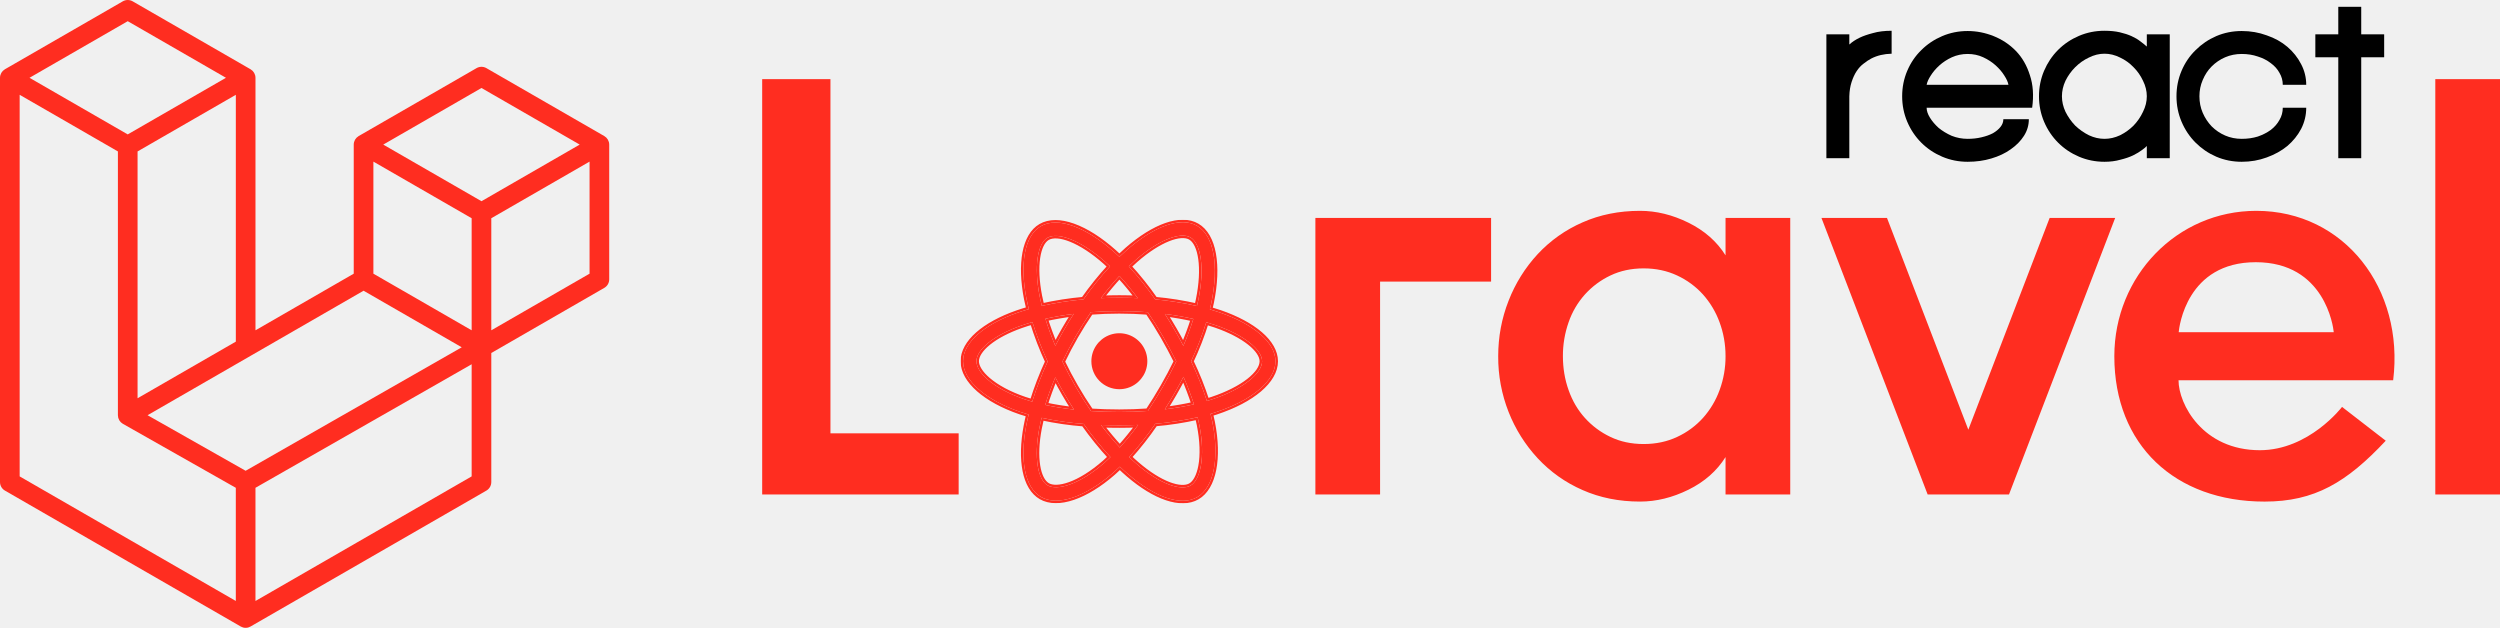
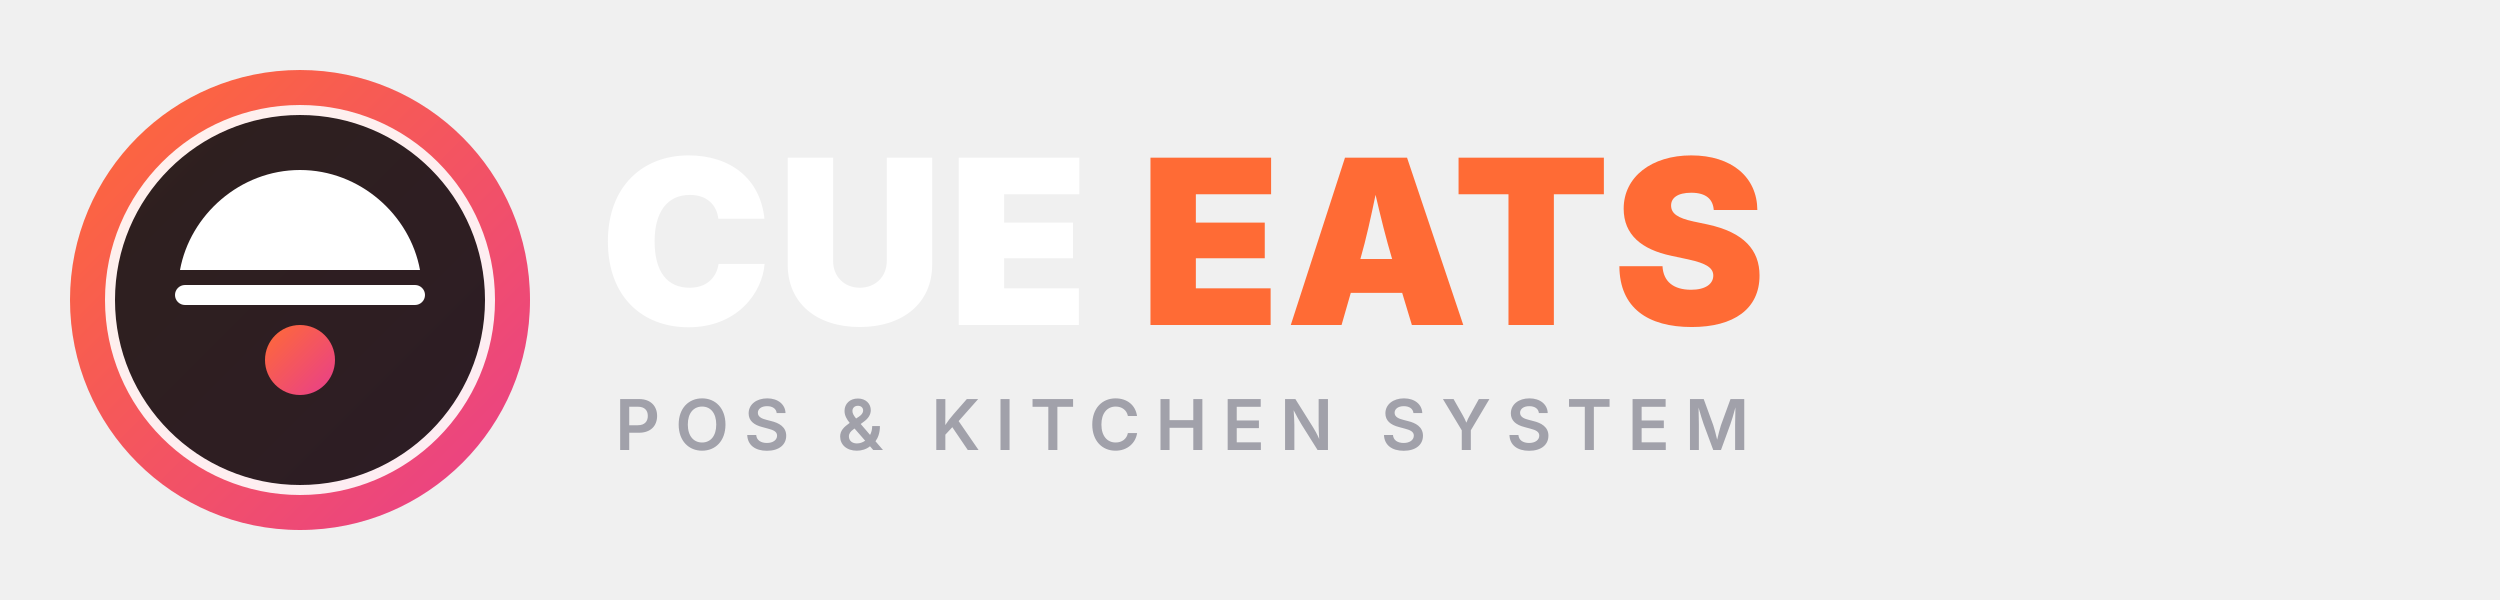
- <svg xmlns="http://www.w3.org/2000/svg" width="1991" height="500" viewBox="0 0 1991 500" fill="none">
-   <mask id="path-1-outside-1_1_7" maskUnits="userSpaceOnUse" x="765" y="175" width="253" height="226" fill="black">
-     <rect fill="white" x="765" y="175" width="253" height="226" />
-     <path d="M971.537 248.894C968.887 247.988 966.217 247.145 963.529 246.365C963.975 244.551 964.386 242.726 964.763 240.892C970.827 211.403 966.862 187.646 953.33 179.825C940.374 172.321 919.125 180.141 897.69 198.84C895.582 200.685 893.518 202.585 891.496 204.541C890.149 203.242 888.767 201.97 887.35 200.727C864.884 180.732 842.365 172.31 828.849 180.157C815.893 187.677 812.042 210.009 817.499 237.958C818.045 240.722 818.658 243.474 819.339 246.214C816.152 247.121 813.073 248.09 810.13 249.117C783.823 258.316 767 272.739 767 287.696C767 303.15 785.056 318.646 812.488 328.042C814.713 328.799 816.959 329.502 819.225 330.152C818.489 333.085 817.838 336.051 817.271 339.05C812.089 366.518 816.131 388.321 829.062 395.795C842.417 403.511 864.822 395.582 886.661 376.458C888.389 374.945 890.116 373.347 891.844 371.664C894.027 373.775 896.273 375.824 898.581 377.811C919.726 396.043 940.607 403.408 953.517 395.914C966.862 388.171 971.2 364.746 965.566 336.246C965.134 334.07 964.637 331.848 964.074 329.582C965.649 329.115 967.192 328.633 968.702 328.136C997.206 318.667 1015.78 303.358 1015.78 287.711C1015.76 272.682 998.403 258.165 971.537 248.894ZM904.681 206.873C923.043 190.854 940.208 184.531 948.033 189.05C956.362 193.865 959.601 213.279 954.367 238.741C954.021 240.399 953.648 242.053 953.247 243.701C942.289 241.208 931.177 239.449 919.985 238.435C913.577 229.204 906.553 220.417 898.959 212.133C900.818 210.33 902.722 208.576 904.671 206.873H904.681ZM840.453 300.476C842.702 304.829 845.053 309.129 847.507 313.376C850.005 317.708 852.608 321.977 855.317 326.182C847.616 325.345 839.963 324.111 832.389 322.487C834.586 315.376 837.292 307.991 840.453 300.476ZM840.453 275.429C837.343 268.074 834.711 260.84 832.55 253.853C839.65 252.262 847.216 250.962 855.104 249.977C852.461 254.102 849.918 258.288 847.475 262.534C845.033 266.781 842.687 271.079 840.437 275.429H840.453ZM846.102 287.955C849.377 281.124 852.905 274.425 856.685 267.857C860.461 261.292 864.481 254.878 868.745 248.614C876.146 248.054 883.733 247.759 891.398 247.759C899.063 247.759 906.697 248.054 914.093 248.619C918.311 254.869 922.307 261.261 926.08 267.795C929.853 274.328 933.427 280.996 936.803 287.799C933.472 294.654 929.906 301.381 926.106 307.981C922.336 314.545 918.363 320.978 914.186 327.281C906.801 327.799 899.156 328.084 891.382 328.084C883.609 328.084 876.109 327.84 868.859 327.369C864.564 321.084 860.511 314.642 856.7 308.043C852.89 301.444 849.352 294.748 846.087 287.955H846.102ZM935.305 313.303C937.81 308.957 940.215 304.553 942.519 300.093C945.678 307.255 948.467 314.576 950.874 322.025C943.21 323.751 935.462 325.074 927.661 325.99C930.293 321.813 932.842 317.584 935.305 313.303ZM942.416 275.434C940.121 271.063 937.736 266.744 935.258 262.477C932.84 258.269 930.319 254.113 927.697 250.008C935.632 251.013 943.245 252.35 950.381 253.983C948.087 261.262 945.428 268.421 942.416 275.434ZM891.502 219.747C896.677 225.401 901.563 231.314 906.143 237.461C896.347 236.994 886.545 236.994 876.736 237.461C881.572 231.066 886.521 225.131 891.502 219.747ZM834.198 189.366C842.521 184.536 860.924 191.439 880.323 208.682C881.561 209.786 882.81 210.941 884.054 212.139C876.422 220.421 869.348 229.201 862.878 238.42C851.711 239.426 840.621 241.157 829.678 243.602C829.046 241.059 828.476 238.499 827.968 235.922C823.278 211.962 826.382 193.901 834.198 189.366ZM822.065 319.89C819.992 319.299 817.945 318.658 815.924 317.967C803.796 313.821 793.779 308.411 786.901 302.518C780.744 297.237 777.624 291.966 777.624 287.696C777.624 278.621 791.13 267.043 813.654 259.191C816.483 258.207 819.337 257.307 822.215 256.491C825.561 267.242 829.612 277.759 834.343 287.976C829.555 298.333 825.454 308.994 822.065 319.89ZM879.659 368.436C870.004 376.894 860.333 382.89 851.808 385.911C844.148 388.622 838.048 388.7 834.363 386.569C826.517 382.035 823.252 364.523 827.704 341.035C828.232 338.271 828.837 335.507 829.518 332.743C840.57 335.124 851.771 336.75 863.044 337.609C869.577 346.876 876.71 355.706 884.396 364.041C882.852 365.559 881.271 367.021 879.659 368.436ZM891.797 356.402C886.76 350.955 881.732 344.927 876.83 338.449C881.594 338.636 886.445 338.729 891.382 338.729C896.451 338.729 901.468 338.62 906.412 338.397C901.849 344.643 896.971 350.652 891.797 356.402ZM956.331 371.219C954.849 379.221 951.869 384.559 948.184 386.694C940.342 391.244 923.577 385.331 905.5 369.736C903.427 367.954 901.354 366.041 899.244 364.036C906.781 355.668 913.747 346.803 920.094 337.501C931.429 336.54 942.685 334.8 953.781 332.292C954.289 334.344 954.738 336.355 955.128 338.325C957.621 350.918 957.979 362.31 956.331 371.219ZM965.349 318.024C963.991 318.475 962.591 318.911 961.171 319.336C957.692 308.535 953.483 297.983 948.572 287.753C953.299 277.659 957.343 267.26 960.679 256.626C963.224 257.367 965.696 258.145 968.075 258.969C991.096 266.908 1005.14 278.663 1005.14 287.696C1005.14 297.335 989.971 309.846 965.349 318.024Z" />
-   </mask>
-   <path d="M971.537 248.894C968.887 247.988 966.217 247.145 963.529 246.365C963.975 244.551 964.386 242.726 964.763 240.892C970.827 211.403 966.862 187.646 953.33 179.825C940.374 172.321 919.125 180.141 897.69 198.84C895.582 200.685 893.518 202.585 891.496 204.541C890.149 203.242 888.767 201.97 887.35 200.727C864.884 180.732 842.365 172.31 828.849 180.157C815.893 187.677 812.042 210.009 817.499 237.958C818.045 240.722 818.658 243.474 819.339 246.214C816.152 247.121 813.073 248.09 810.13 249.117C783.823 258.316 767 272.739 767 287.696C767 303.15 785.056 318.646 812.488 328.042C814.713 328.799 816.959 329.502 819.225 330.152C818.489 333.085 817.838 336.051 817.271 339.05C812.089 366.518 816.131 388.321 829.062 395.795C842.417 403.511 864.822 395.582 886.661 376.458C888.389 374.945 890.116 373.347 891.844 371.664C894.027 373.775 896.273 375.824 898.581 377.811C919.726 396.043 940.607 403.408 953.517 395.914C966.862 388.171 971.2 364.746 965.566 336.246C965.134 334.07 964.637 331.848 964.074 329.582C965.649 329.115 967.192 328.633 968.702 328.136C997.206 318.667 1015.78 303.358 1015.78 287.711C1015.76 272.682 998.403 258.165 971.537 248.894ZM904.681 206.873C923.043 190.854 940.208 184.531 948.033 189.05C956.362 193.865 959.601 213.279 954.367 238.741C954.021 240.399 953.648 242.053 953.247 243.701C942.289 241.208 931.177 239.449 919.985 238.435C913.577 229.204 906.553 220.417 898.959 212.133C900.818 210.33 902.722 208.576 904.671 206.873H904.681ZM840.453 300.476C842.702 304.829 845.053 309.129 847.507 313.376C850.005 317.708 852.608 321.977 855.317 326.182C847.616 325.345 839.963 324.111 832.389 322.487C834.586 315.376 837.292 307.991 840.453 300.476ZM840.453 275.429C837.343 268.074 834.711 260.84 832.55 253.853C839.65 252.262 847.216 250.962 855.104 249.977C852.461 254.102 849.918 258.288 847.475 262.534C845.033 266.781 842.687 271.079 840.437 275.429H840.453ZM846.102 287.955C849.377 281.124 852.905 274.425 856.685 267.857C860.461 261.292 864.481 254.878 868.745 248.614C876.146 248.054 883.733 247.759 891.398 247.759C899.063 247.759 906.697 248.054 914.093 248.619C918.311 254.869 922.307 261.261 926.08 267.795C929.853 274.328 933.427 280.996 936.803 287.799C933.472 294.654 929.906 301.381 926.106 307.981C922.336 314.545 918.363 320.978 914.186 327.281C906.801 327.799 899.156 328.084 891.382 328.084C883.609 328.084 876.109 327.84 868.859 327.369C864.564 321.084 860.511 314.642 856.7 308.043C852.89 301.444 849.352 294.748 846.087 287.955H846.102ZM935.305 313.303C937.81 308.957 940.215 304.553 942.519 300.093C945.678 307.255 948.467 314.576 950.874 322.025C943.21 323.751 935.462 325.074 927.661 325.99C930.293 321.813 932.842 317.584 935.305 313.303ZM942.416 275.434C940.121 271.063 937.736 266.744 935.258 262.477C932.84 258.269 930.319 254.113 927.697 250.008C935.632 251.013 943.245 252.35 950.381 253.983C948.087 261.262 945.428 268.421 942.416 275.434ZM891.502 219.747C896.677 225.401 901.563 231.314 906.143 237.461C896.347 236.994 886.545 236.994 876.736 237.461C881.572 231.066 886.521 225.131 891.502 219.747ZM834.198 189.366C842.521 184.536 860.924 191.439 880.323 208.682C881.561 209.786 882.81 210.941 884.054 212.139C876.422 220.421 869.348 229.201 862.878 238.42C851.711 239.426 840.621 241.157 829.678 243.602C829.046 241.059 828.476 238.499 827.968 235.922C823.278 211.962 826.382 193.901 834.198 189.366ZM822.065 319.89C819.992 319.299 817.945 318.658 815.924 317.967C803.796 313.821 793.779 308.411 786.901 302.518C780.744 297.237 777.624 291.966 777.624 287.696C777.624 278.621 791.13 267.043 813.654 259.191C816.483 258.207 819.337 257.307 822.215 256.491C825.561 267.242 829.612 277.759 834.343 287.976C829.555 298.333 825.454 308.994 822.065 319.89ZM879.659 368.436C870.004 376.894 860.333 382.89 851.808 385.911C844.148 388.622 838.048 388.7 834.363 386.569C826.517 382.035 823.252 364.523 827.704 341.035C828.232 338.271 828.837 335.507 829.518 332.743C840.57 335.124 851.771 336.75 863.044 337.609C869.577 346.876 876.71 355.706 884.396 364.041C882.852 365.559 881.271 367.021 879.659 368.436ZM891.797 356.402C886.76 350.955 881.732 344.927 876.83 338.449C881.594 338.636 886.445 338.729 891.382 338.729C896.451 338.729 901.468 338.62 906.412 338.397C901.849 344.643 896.971 350.652 891.797 356.402ZM956.331 371.219C954.849 379.221 951.869 384.559 948.184 386.694C940.342 391.244 923.577 385.331 905.5 369.736C903.427 367.954 901.354 366.041 899.244 364.036C906.781 355.668 913.747 346.803 920.094 337.501C931.429 336.54 942.685 334.8 953.781 332.292C954.289 334.344 954.738 336.355 955.128 338.325C957.621 350.918 957.979 362.31 956.331 371.219ZM965.349 318.024C963.991 318.475 962.591 318.911 961.171 319.336C957.692 308.535 953.483 297.983 948.572 287.753C953.299 277.659 957.343 267.26 960.679 256.626C963.224 257.367 965.696 258.145 968.075 258.969C991.096 266.908 1005.14 278.663 1005.14 287.696C1005.14 297.335 989.971 309.846 965.349 318.024Z" fill="#FF2D20" />
-   <path d="M971.537 248.894C968.887 247.988 966.217 247.145 963.529 246.365C963.975 244.551 964.386 242.726 964.763 240.892C970.827 211.403 966.862 187.646 953.33 179.825C940.374 172.321 919.125 180.141 897.69 198.84C895.582 200.685 893.518 202.585 891.496 204.541C890.149 203.242 888.767 201.97 887.35 200.727C864.884 180.732 842.365 172.31 828.849 180.157C815.893 187.677 812.042 210.009 817.499 237.958C818.045 240.722 818.658 243.474 819.339 246.214C816.152 247.121 813.073 248.09 810.13 249.117C783.823 258.316 767 272.739 767 287.696C767 303.15 785.056 318.646 812.488 328.042C814.713 328.799 816.959 329.502 819.225 330.152C818.489 333.085 817.838 336.051 817.271 339.05C812.089 366.518 816.131 388.321 829.062 395.795C842.417 403.511 864.822 395.582 886.661 376.458C888.389 374.945 890.116 373.347 891.844 371.664C894.027 373.775 896.273 375.824 898.581 377.811C919.726 396.043 940.607 403.408 953.517 395.914C966.862 388.171 971.2 364.746 965.566 336.246C965.134 334.07 964.637 331.848 964.074 329.582C965.649 329.115 967.192 328.633 968.702 328.136C997.206 318.667 1015.78 303.358 1015.78 287.711C1015.76 272.682 998.403 258.165 971.537 248.894ZM904.681 206.873C923.043 190.854 940.208 184.531 948.033 189.05C956.362 193.865 959.601 213.279 954.367 238.741C954.021 240.399 953.648 242.053 953.247 243.701C942.289 241.208 931.177 239.449 919.985 238.435C913.577 229.204 906.553 220.417 898.959 212.133C900.818 210.33 902.722 208.576 904.671 206.873H904.681ZM840.453 300.476C842.702 304.829 845.053 309.129 847.507 313.376C850.005 317.708 852.608 321.977 855.317 326.182C847.616 325.345 839.963 324.111 832.389 322.487C834.586 315.376 837.292 307.991 840.453 300.476ZM840.453 275.429C837.343 268.074 834.711 260.84 832.55 253.853C839.65 252.262 847.216 250.962 855.104 249.977C852.461 254.102 849.918 258.288 847.475 262.534C845.033 266.781 842.687 271.079 840.437 275.429H840.453ZM846.102 287.955C849.377 281.124 852.905 274.425 856.685 267.857C860.461 261.292 864.481 254.878 868.745 248.614C876.146 248.054 883.733 247.759 891.398 247.759C899.063 247.759 906.697 248.054 914.093 248.619C918.311 254.869 922.307 261.261 926.08 267.795C929.853 274.328 933.427 280.996 936.803 287.799C933.472 294.654 929.906 301.381 926.106 307.981C922.336 314.545 918.363 320.978 914.186 327.281C906.801 327.799 899.156 328.084 891.382 328.084C883.609 328.084 876.109 327.84 868.859 327.369C864.564 321.084 860.511 314.642 856.7 308.043C852.89 301.444 849.352 294.748 846.087 287.955H846.102ZM935.305 313.303C937.81 308.957 940.215 304.553 942.519 300.093C945.678 307.255 948.467 314.576 950.874 322.025C943.21 323.751 935.462 325.074 927.661 325.99C930.293 321.813 932.842 317.584 935.305 313.303ZM942.416 275.434C940.121 271.063 937.736 266.744 935.258 262.477C932.84 258.269 930.319 254.113 927.697 250.008C935.632 251.013 943.245 252.35 950.381 253.983C948.087 261.262 945.428 268.421 942.416 275.434ZM891.502 219.747C896.677 225.401 901.563 231.314 906.143 237.461C896.347 236.994 886.545 236.994 876.736 237.461C881.572 231.066 886.521 225.131 891.502 219.747ZM834.198 189.366C842.521 184.536 860.924 191.439 880.323 208.682C881.561 209.786 882.81 210.941 884.054 212.139C876.422 220.421 869.348 229.201 862.878 238.42C851.711 239.426 840.621 241.157 829.678 243.602C829.046 241.059 828.476 238.499 827.968 235.922C823.278 211.962 826.382 193.901 834.198 189.366ZM822.065 319.89C819.992 319.299 817.945 318.658 815.924 317.967C803.796 313.821 793.779 308.411 786.901 302.518C780.744 297.237 777.624 291.966 777.624 287.696C777.624 278.621 791.13 267.043 813.654 259.191C816.483 258.207 819.337 257.307 822.215 256.491C825.561 267.242 829.612 277.759 834.343 287.976C829.555 298.333 825.454 308.994 822.065 319.89ZM879.659 368.436C870.004 376.894 860.333 382.89 851.808 385.911C844.148 388.622 838.048 388.7 834.363 386.569C826.517 382.035 823.252 364.523 827.704 341.035C828.232 338.271 828.837 335.507 829.518 332.743C840.57 335.124 851.771 336.75 863.044 337.609C869.577 346.876 876.71 355.706 884.396 364.041C882.852 365.559 881.271 367.021 879.659 368.436ZM891.797 356.402C886.76 350.955 881.732 344.927 876.83 338.449C881.594 338.636 886.445 338.729 891.382 338.729C896.451 338.729 901.468 338.62 906.412 338.397C901.849 344.643 896.971 350.652 891.797 356.402ZM956.331 371.219C954.849 379.221 951.869 384.559 948.184 386.694C940.342 391.244 923.577 385.331 905.5 369.736C903.427 367.954 901.354 366.041 899.244 364.036C906.781 355.668 913.747 346.803 920.094 337.501C931.429 336.54 942.685 334.8 953.781 332.292C954.289 334.344 954.738 336.355 955.128 338.325C957.621 350.918 957.979 362.31 956.331 371.219ZM965.349 318.024C963.991 318.475 962.591 318.911 961.171 319.336C957.692 308.535 953.483 297.983 948.572 287.753C953.299 277.659 957.343 267.26 960.679 256.626C963.224 257.367 965.696 258.145 968.075 258.969C991.096 266.908 1005.14 278.663 1005.14 287.696C1005.14 297.335 989.971 309.846 965.349 318.024Z" stroke="#FF2D20" stroke-width="4" mask="url(#path-1-outside-1_1_7)" />
-   <path d="M891.382 309.96C895.793 309.974 900.109 308.679 903.783 306.24C907.457 303.8 910.325 300.324 912.023 296.253C913.721 292.182 914.172 287.699 913.321 283.372C912.469 279.044 910.352 275.066 907.239 271.943C904.125 268.819 900.154 266.689 895.829 265.823C891.504 264.957 887.02 265.394 882.944 267.079C878.867 268.764 875.383 271.62 872.931 275.286C870.479 278.953 869.17 283.264 869.17 287.675C869.164 290.597 869.733 293.492 870.847 296.193C871.96 298.895 873.595 301.351 875.658 303.421C877.72 305.49 880.171 307.133 882.869 308.255C885.567 309.377 888.46 309.957 891.382 309.96Z" fill="#FF2D20" />
-   <path fill-rule="evenodd" clip-rule="evenodd" d="M484.904 113.113C485.084 113.78 485.176 114.467 485.178 115.157V222.481C485.178 223.859 484.815 225.212 484.125 226.404C483.435 227.596 482.443 228.584 481.25 229.27L391.267 281.132V383.926C391.267 386.724 389.782 389.306 387.359 390.715L199.527 498.958C199.097 499.202 198.628 499.359 198.159 499.525C197.984 499.584 197.817 499.691 197.632 499.74C196.319 500.087 194.939 500.087 193.626 499.74C193.411 499.682 193.215 499.564 193.01 499.486C192.58 499.33 192.131 499.193 191.72 498.958L3.928 390.715C2.735 390.029 1.744 389.04 1.054 387.848C0.365 386.656 0.001 385.304 0 383.926L0 61.955C0 61.251 0.098 60.566 0.274 59.901C0.332 59.676 0.469 59.471 0.547 59.246C0.694 58.835 0.831 58.414 1.046 58.033C1.192 57.779 1.407 57.573 1.583 57.338C1.808 57.025 2.013 56.703 2.277 56.429C2.501 56.204 2.795 56.038 3.049 55.842C3.332 55.607 3.586 55.353 3.908 55.167L97.819 1.045C99.008 0.36 100.356 0 101.728 0C103.099 0 104.447 0.36 105.636 1.045L199.537 55.167H199.557C199.869 55.363 200.133 55.607 200.417 55.832C200.671 56.028 200.954 56.204 201.179 56.419C201.452 56.703 201.648 57.025 201.882 57.338C202.048 57.573 202.273 57.779 202.41 58.033C202.635 58.424 202.762 58.835 202.918 59.246C202.996 59.471 203.133 59.676 203.192 59.911C203.371 60.578 203.463 61.265 203.465 61.955V263.055L281.713 217.952V115.148C281.713 114.463 281.81 113.768 281.986 113.113C282.055 112.878 282.182 112.673 282.26 112.448C282.416 112.037 282.553 111.617 282.768 111.235C282.915 110.981 283.13 110.775 283.296 110.541C283.53 110.228 283.726 109.905 283.999 109.631C284.224 109.406 284.507 109.24 284.761 109.044C285.054 108.809 285.309 108.555 285.621 108.369L379.542 54.248C380.73 53.562 382.078 53.201 383.45 53.201C384.822 53.201 386.17 53.562 387.359 54.248L481.26 108.369C481.592 108.565 481.846 108.809 482.139 109.034C482.383 109.23 482.667 109.406 482.891 109.621C483.165 109.905 483.36 110.228 483.595 110.541C483.771 110.775 483.986 110.981 484.123 111.235C484.347 111.617 484.474 112.037 484.631 112.448C484.719 112.673 484.846 112.878 484.904 113.113ZM469.524 217.952V128.705L436.664 147.642L391.267 173.808V263.055L469.534 217.952H469.524ZM375.623 379.397V290.091L330.969 315.621L203.455 388.475V478.622L375.623 379.397ZM15.653 75.503V379.397L187.802 478.612V388.485L97.868 337.532L97.839 337.513L97.8 337.493C97.497 337.317 97.243 337.063 96.959 336.847C96.715 336.652 96.432 336.495 96.217 336.28L96.197 336.251C95.943 336.006 95.767 335.703 95.552 335.429C95.357 335.165 95.122 334.94 94.966 334.666L94.956 334.637C94.78 334.343 94.673 333.991 94.546 333.659C94.419 333.365 94.253 333.091 94.175 332.778C94.077 332.407 94.057 332.006 94.018 331.624C93.979 331.331 93.901 331.037 93.901 330.744V120.606L48.514 94.43L15.653 75.503ZM101.737 16.872L23.5 61.955L101.718 107.039L179.946 61.946L101.718 16.872H101.737ZM142.425 298.23L187.812 272.074V75.503L154.951 94.44L109.554 120.606V317.177L142.425 298.23ZM383.45 70.074L305.222 115.157L383.45 160.241L461.668 115.148L383.45 70.074ZM375.623 173.808L330.227 147.642L297.366 128.705V217.952L342.753 244.108L375.623 263.055V173.808ZM195.619 374.927L310.362 309.351L367.719 276.583L289.549 231.529L199.547 283.401L117.518 330.675L195.619 374.927Z" fill="#FF2D20" />
-   <path fill-rule="evenodd" clip-rule="evenodd" d="M661.371 63V345.115H763.474V393.787H607V63H661.371ZM1047.57 393.787V173.576H1187.5V224.268H1099.09V393.811H1047.57V393.787ZM1374.22 203.347V173.576H1425.75V393.799H1374.22V364.016C1367.29 375.045 1357.45 383.712 1344.68 390.004C1331.92 396.308 1319.08 399.454 1306.15 399.454C1289.45 399.454 1274.17 396.394 1260.3 390.249C1246.79 384.36 1234.64 375.751 1224.61 364.958C1214.66 354.224 1206.81 341.728 1201.45 328.112C1195.88 313.965 1193.07 298.88 1193.17 283.675C1193.17 268.251 1195.93 253.513 1201.45 239.484C1206.77 225.777 1214.62 213.193 1224.6 202.393C1234.64 191.605 1246.79 183 1260.3 177.114C1274.17 170.969 1289.45 167.909 1306.15 167.909C1319.07 167.909 1331.92 171.055 1344.68 177.359C1357.45 183.663 1367.29 192.318 1374.22 203.347ZM1369.5 310.619C1372.67 301.995 1374.27 292.875 1374.22 283.688C1374.22 274.225 1372.63 265.252 1369.5 256.757C1366.54 248.576 1362.06 241.035 1356.27 234.538C1350.5 228.166 1343.5 223.021 1335.7 219.408C1327.67 215.638 1318.75 213.74 1308.99 213.74C1299.22 213.74 1290.39 215.638 1282.52 219.408C1274.81 223.064 1267.9 228.206 1262.19 234.538C1256.42 241.001 1252 248.551 1249.2 256.744C1246.17 265.399 1244.65 274.508 1244.7 283.675C1244.7 293.126 1246.18 302.111 1249.2 310.606C1252.18 319.126 1256.52 326.52 1262.19 332.824C1267.9 339.159 1274.81 344.302 1282.52 347.955C1290.39 351.737 1299.22 353.623 1308.99 353.623C1318.75 353.623 1327.67 351.737 1335.7 347.955C1343.51 344.346 1350.5 339.2 1356.27 332.824C1362.06 326.332 1366.54 318.795 1369.5 310.619ZM1632.33 173.576H1684.52L1599.96 393.799H1535.18L1450.61 173.576H1502.8L1567.57 342.214L1632.33 173.576ZM1796.91 167.909C1867.06 167.909 1914.91 230.07 1905.92 302.821H1734.98C1734.98 321.819 1754.17 358.544 1799.74 358.544C1838.92 358.544 1865.19 324.084 1865.2 324.06L1900.01 350.991C1868.89 384.202 1843.4 399.467 1803.49 399.467C1732.19 399.467 1683.85 354.369 1683.85 283.688C1683.85 219.751 1733.82 167.909 1796.91 167.909ZM1735.11 264.542H1858.6C1858.22 260.307 1851.52 208.819 1796.49 208.819C1741.45 208.819 1735.51 260.307 1735.11 264.542ZM1939.47 393.787V63H1991V393.787H1939.47Z" fill="#FF2D20" />
-   <path d="M1472.8 35.462C1474.96 33.432 1477.74 31.605 1481.12 29.981C1483.96 28.628 1487.48 27.41 1491.68 26.327C1495.87 25.109 1500.81 24.5 1506.49 24.5V42.77C1500.4 42.905 1494.99 44.191 1490.25 46.627C1488.22 47.71 1486.19 49.063 1484.16 50.687C1482.13 52.176 1480.31 54.138 1478.68 56.574C1477.06 59.01 1475.71 61.92 1474.62 65.303C1473.54 68.551 1472.93 72.34 1472.8 76.671V126H1454.53V27.342H1472.8V35.462Z" fill="black" />
-   <path d="M1615.77 94.941C1615.77 99.678 1614.49 104.076 1611.91 108.136C1609.34 112.196 1605.82 115.782 1601.36 118.895C1597.03 122.008 1591.89 124.444 1585.93 126.203C1580.11 127.962 1573.82 128.842 1567.05 128.842C1559.88 128.842 1553.11 127.489 1546.75 124.782C1540.39 122.075 1534.84 118.354 1530.11 113.617C1525.37 108.88 1521.65 103.332 1518.94 96.971C1516.23 90.61 1514.88 83.844 1514.88 76.671C1514.88 69.498 1516.23 62.732 1518.94 56.371C1521.65 50.01 1525.37 44.529 1530.11 39.928C1534.84 35.191 1540.39 31.47 1546.75 28.763C1553.11 26.056 1559.88 24.703 1567.05 24.703C1574.09 24.703 1580.99 26.056 1587.76 28.763C1594.52 31.47 1600.41 35.394 1605.42 40.537C1610.43 45.68 1614.15 52.108 1616.58 59.822C1619.15 67.401 1619.76 76.062 1618.41 85.806H1534.37C1534.37 88.242 1535.25 90.881 1537.01 93.723C1538.77 96.565 1541.07 99.272 1543.91 101.843C1546.89 104.279 1550.34 106.377 1554.26 108.136C1558.32 109.76 1562.59 110.572 1567.05 110.572C1570.98 110.572 1574.63 110.166 1578.01 109.354C1581.53 108.542 1584.58 107.459 1587.15 106.106C1589.72 104.617 1591.75 102.926 1593.24 101.031C1594.73 99.136 1595.47 97.106 1595.47 94.941H1615.77ZM1599.53 67.536C1599.13 65.371 1598.04 62.935 1596.28 60.228C1594.52 57.386 1592.22 54.679 1589.38 52.108C1586.54 49.537 1583.22 47.371 1579.43 45.612C1575.65 43.853 1571.52 42.973 1567.05 42.973C1562.59 42.973 1558.39 43.853 1554.47 45.612C1550.68 47.371 1547.36 49.537 1544.52 52.108C1541.68 54.679 1539.38 57.386 1537.62 60.228C1535.86 62.935 1534.77 65.371 1534.37 67.536H1599.53Z" fill="black" />
-   <path d="M1709.72 126V116.256C1709.04 117.068 1707.76 118.151 1705.86 119.504C1704.1 120.857 1701.74 122.278 1698.76 123.767C1695.92 125.12 1692.53 126.271 1688.61 127.218C1684.82 128.301 1680.62 128.842 1676.02 128.842C1668.85 128.842 1662.08 127.489 1655.72 124.782C1649.36 122.075 1643.81 118.354 1639.08 113.617C1634.34 108.88 1630.62 103.332 1627.91 96.971C1625.21 90.61 1623.85 83.844 1623.85 76.671C1623.85 69.498 1625.21 62.732 1627.91 56.371C1630.62 50.01 1634.34 44.462 1639.08 39.725C1643.81 34.988 1649.36 31.267 1655.72 28.56C1662.08 25.853 1668.85 24.5 1676.02 24.5C1680.62 24.5 1684.68 24.906 1688.2 25.718C1691.72 26.53 1694.83 27.545 1697.54 28.763C1700.25 29.981 1702.55 31.334 1704.44 32.823C1706.47 34.312 1708.23 35.733 1709.72 37.086V27.342H1727.99V126H1709.72ZM1642.12 76.671C1642.12 80.866 1643.07 84.994 1644.96 89.054C1646.99 93.114 1649.57 96.768 1652.68 100.016C1655.93 103.129 1659.58 105.7 1663.64 107.73C1667.7 109.625 1671.83 110.572 1676.02 110.572C1680.22 110.572 1684.35 109.625 1688.41 107.73C1692.47 105.7 1696.05 103.129 1699.16 100.016C1702.28 96.768 1704.78 93.114 1706.68 89.054C1708.71 84.994 1709.72 80.866 1709.72 76.671C1709.72 72.476 1708.71 68.348 1706.68 64.288C1704.78 60.228 1702.28 56.642 1699.16 53.529C1696.05 50.281 1692.47 47.71 1688.41 45.815C1684.35 43.785 1680.22 42.77 1676.02 42.77C1671.83 42.77 1667.7 43.785 1663.64 45.815C1659.58 47.71 1655.93 50.281 1652.68 53.529C1649.57 56.642 1646.99 60.228 1644.96 64.288C1643.07 68.348 1642.12 72.476 1642.12 76.671Z" fill="black" />
-   <path d="M1836.68 85.806C1836.68 91.761 1835.32 97.377 1832.62 102.655C1829.91 107.798 1826.25 112.331 1821.65 116.256C1817.05 120.045 1811.57 123.09 1805.21 125.391C1798.98 127.692 1792.35 128.842 1785.32 128.842C1778.14 128.842 1771.38 127.489 1765.02 124.782C1758.79 122.075 1753.31 118.354 1748.57 113.617C1743.84 108.88 1740.11 103.332 1737.41 96.971C1734.7 90.61 1733.35 83.844 1733.35 76.671C1733.35 69.498 1734.7 62.732 1737.41 56.371C1740.11 50.01 1743.84 44.529 1748.57 39.928C1753.31 35.191 1758.79 31.47 1765.02 28.763C1771.38 26.056 1778.14 24.703 1785.32 24.703C1792.35 24.703 1798.98 25.853 1805.21 28.154C1811.57 30.319 1817.05 33.364 1821.65 37.289C1826.25 41.214 1829.91 45.815 1832.62 51.093C1835.32 56.236 1836.68 61.717 1836.68 67.536H1818C1818 64.153 1817.12 60.972 1815.36 57.995C1813.74 55.018 1811.44 52.446 1808.46 50.281C1805.48 47.98 1802.03 46.221 1798.11 45.003C1794.18 43.65 1789.92 42.973 1785.32 42.973C1780.58 42.973 1776.18 43.853 1772.12 45.612C1768.06 47.371 1764.47 49.807 1761.36 52.92C1758.38 55.897 1756.02 59.484 1754.26 63.679C1752.5 67.739 1751.62 72.07 1751.62 76.671C1751.62 81.408 1752.5 85.806 1754.26 89.866C1756.02 93.926 1758.38 97.512 1761.36 100.625C1764.47 103.738 1768.06 106.174 1772.12 107.933C1776.18 109.692 1780.58 110.572 1785.32 110.572C1789.92 110.572 1794.18 109.963 1798.11 108.745C1802.03 107.392 1805.48 105.632 1808.46 103.467C1811.44 101.166 1813.74 98.527 1815.36 95.55C1817.12 92.573 1818 89.325 1818 85.806H1836.68Z" fill="black" />
-   <path d="M1862.21 126V45.612H1843.94V27.342H1862.21V5.418H1880.48V27.342H1898.75V45.612H1880.48V126H1862.21Z" fill="black" />
+ <svg xmlns="http://www.w3.org/2000/svg" viewBox="0 0 500 120" width="500" height="120" fill="none">
+   <defs>
+     <linearGradient id="cue-grad" x1="0%" y1="0%" x2="100%" y2="100%">
+       <stop offset="0%" stop-color="#FF6B35" />
+       <stop offset="100%" stop-color="#E83E8C" />
+     </linearGradient>
+   </defs>
+   <g transform="translate(10, 10)">
+     <circle cx="50" cy="50" r="46" fill="url(#cue-grad)" />
+     <circle cx="50" cy="50" r="38" fill="#18181B" stroke="#FFFFFF" stroke-width="2" opacity="0.9" />
+     <path d="M50 24 C38 24 28 33 26 44 H74 C72 33 62 24 50 24 Z" fill="#FFFFFF" />
+     <rect x="25" y="47" width="50" height="4" rx="2" fill="#FFFFFF" />
+     <circle cx="50" cy="62" r="7" fill="url(#cue-grad)" />
+   </g>
+   <text x="120" y="65" font-family="'Instrument Sans', system-ui, -apple-system, sans-serif" font-weight="900" font-size="46" fill="#FFFFFF" letter-spacing="1">
+     CUE <tspan fill="#FF6B35">EATS</tspan>
+   </text>
+   <text x="123" y="90" font-family="'Instrument Sans', system-ui, -apple-system, sans-serif" font-weight="600" font-size="14" fill="#A1A1AA" letter-spacing="3">
+     POS &amp; KITCHEN SYSTEM
+   </text>
</svg>
